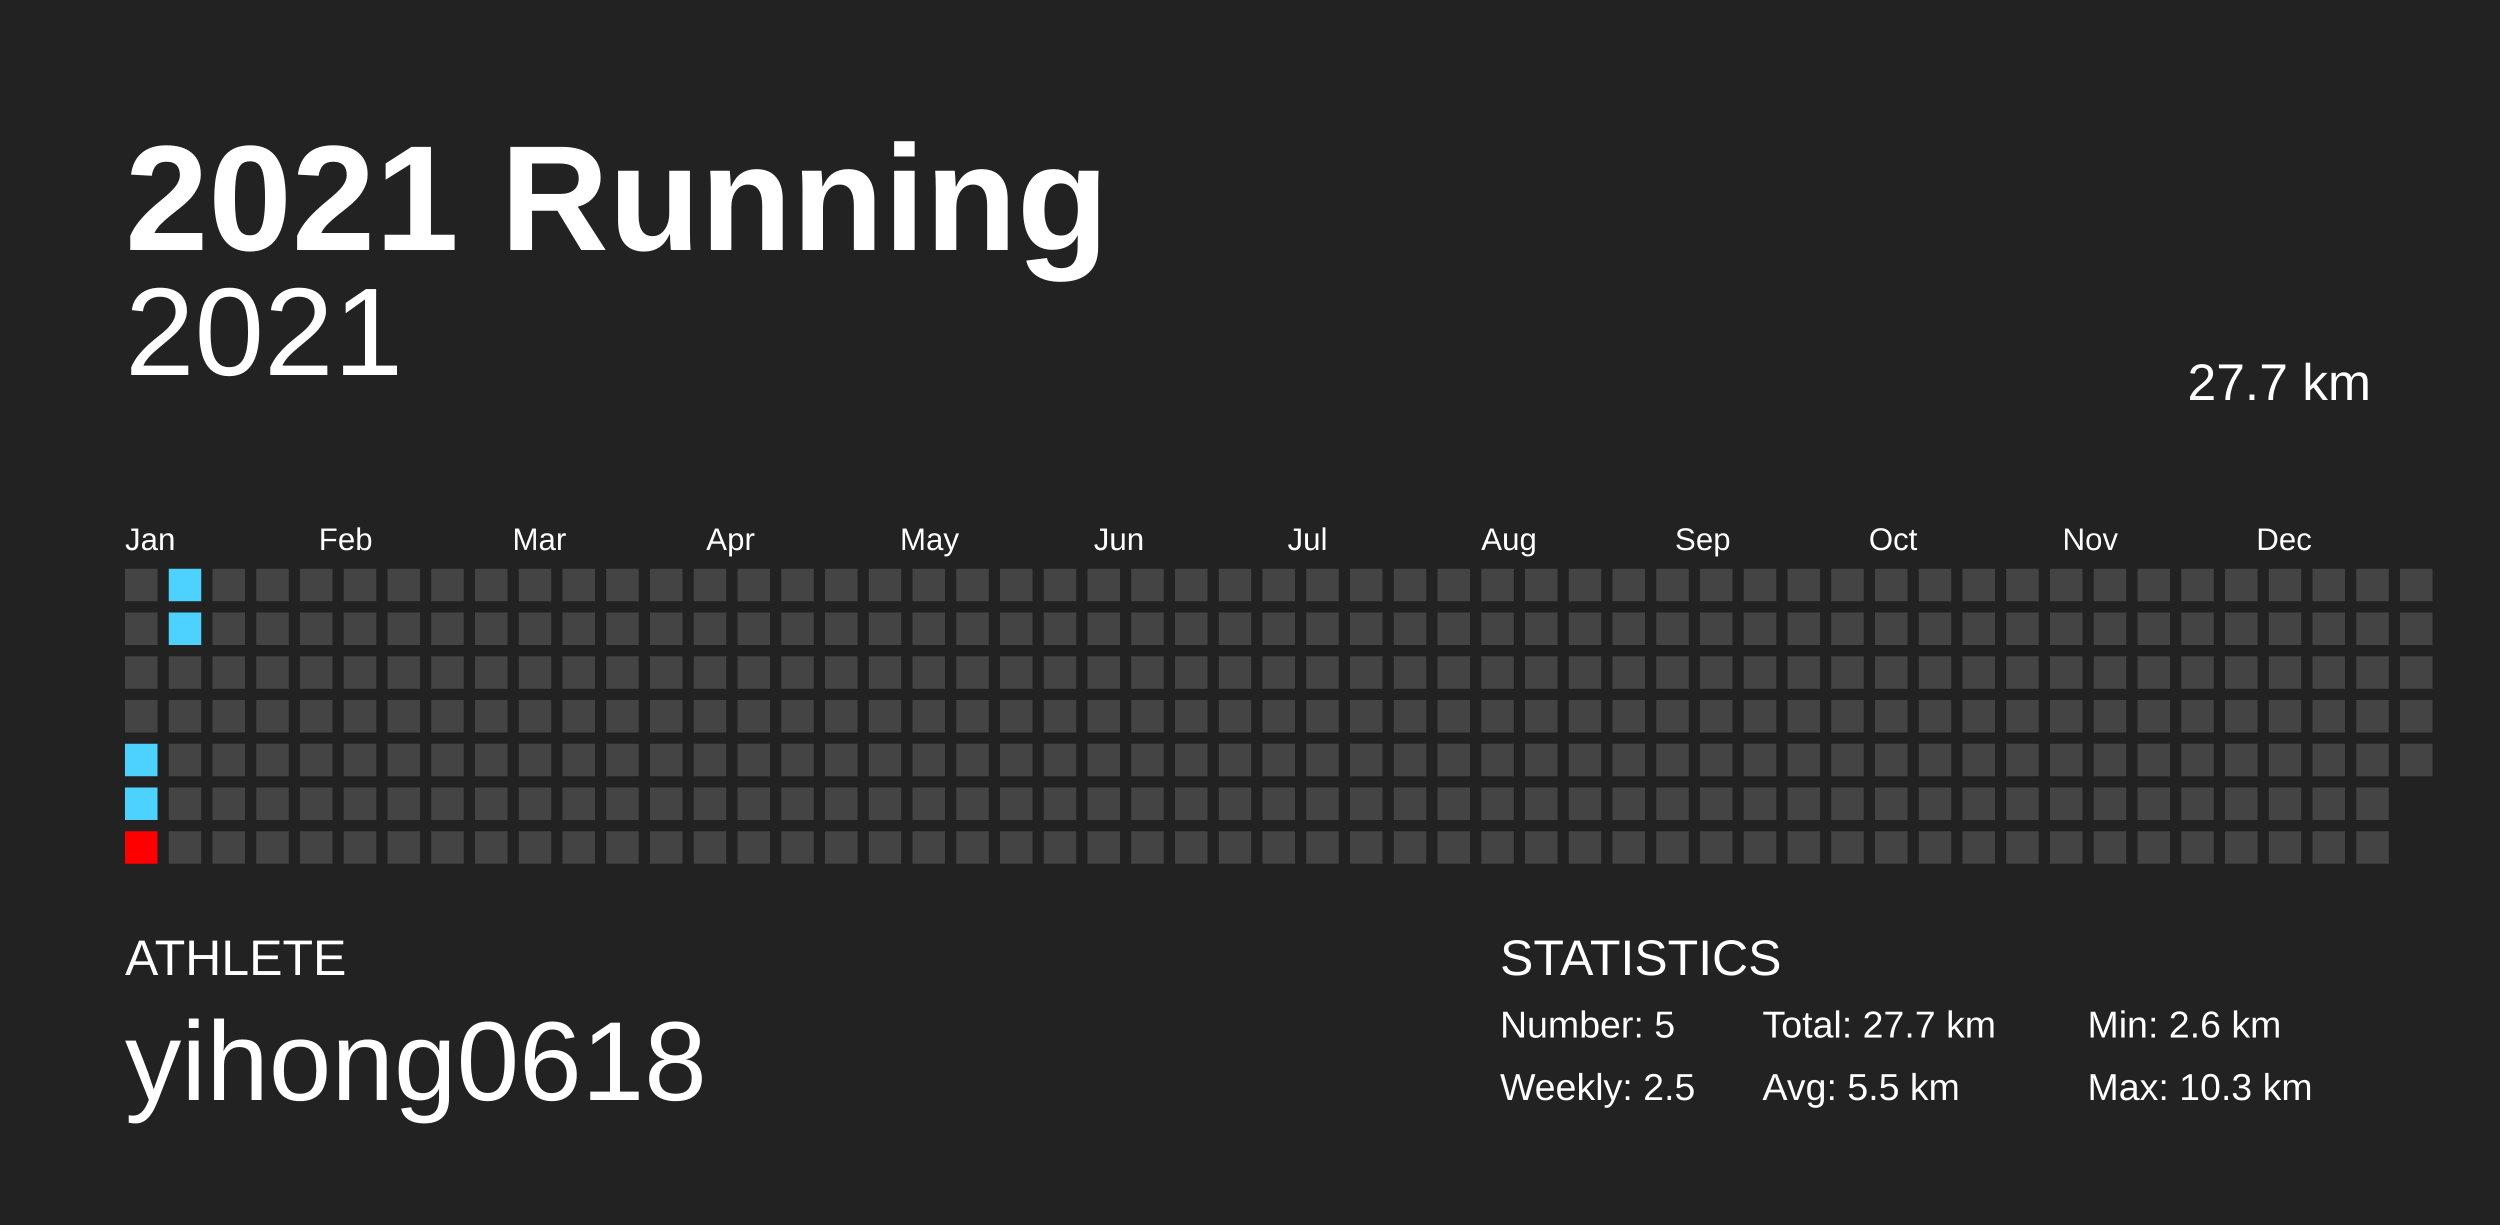
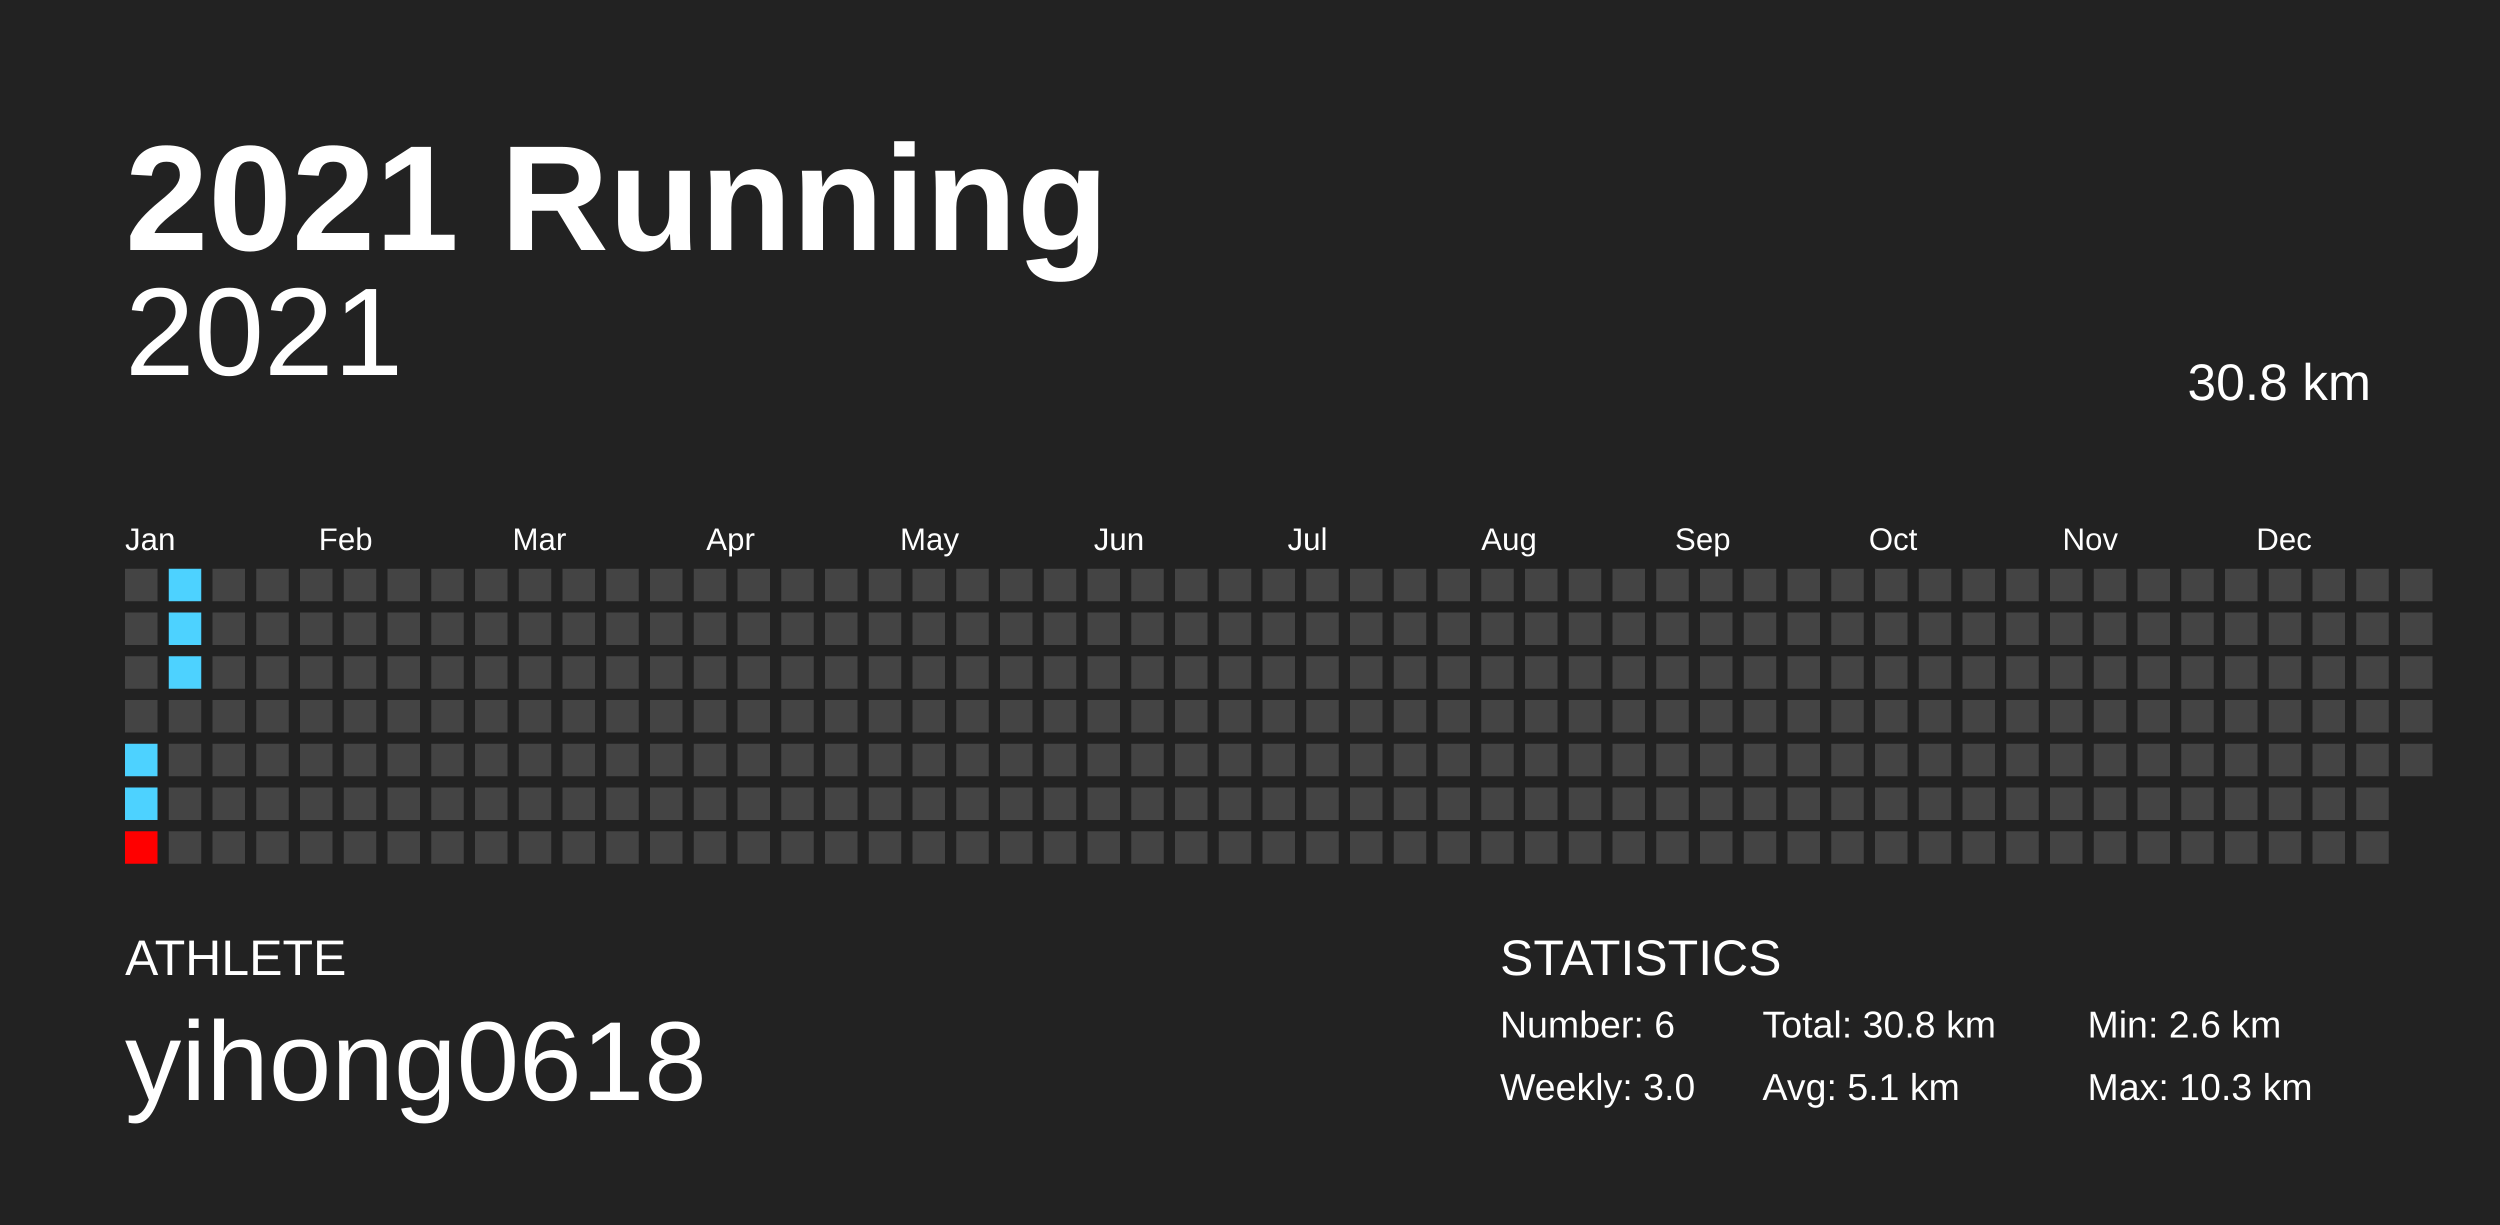
<svg xmlns="http://www.w3.org/2000/svg" baseProfile="full" height="98mm" version="1.1" viewBox="0,0,200,98" width="200mm">
  <defs />
  <rect fill="#222222" height="98" width="200" x="0" y="0" />
  <text fill="#FFFFFF" style="font-size:12px; font-family:Arial; font-weight:bold;" x="10" y="20">2021 Running</text>
  <text fill="#FFFFFF" style="font-size:4px; font-family:Arial" x="10" y="78">ATHLETE</text>
  <text fill="#FFFFFF" style="font-size:9px; font-family:Arial" x="10" y="88">yihong0618</text>
  <text fill="#FFFFFF" style="font-size:4px; font-family:Arial" x="120" y="78">STATISTICS</text>
-   <text fill="#FFFFFF" style="font-size:3px; font-family:Arial" x="120" y="83">Number: 5</text>
-   <text fill="#FFFFFF" style="font-size:3px; font-family:Arial" x="120" y="88">Weekly: 2.5</text>
-   <text fill="#FFFFFF" style="font-size:3px; font-family:Arial" x="141" y="83">Total: 27.7 km</text>
-   <text fill="#FFFFFF" style="font-size:3px; font-family:Arial" x="141" y="88">Avg: 5.5 km</text>
+   <text fill="#FFFFFF" style="font-size:3px; font-family:Arial" x="120" y="83">Number: 6</text>
+   <text fill="#FFFFFF" style="font-size:3px; font-family:Arial" x="120" y="88">Weekly: 3.0</text>
+   <text fill="#FFFFFF" style="font-size:3px; font-family:Arial" x="141" y="83">Total: 30.8 km</text>
+   <text fill="#FFFFFF" style="font-size:3px; font-family:Arial" x="141" y="88">Avg: 5.1 km</text>
  <text fill="#FFFFFF" style="font-size:3px; font-family:Arial" x="167" y="83">Min: 2.6 km</text>
  <text fill="#FFFFFF" style="font-size:3px; font-family:Arial" x="167" y="88">Max: 10.3 km</text>
  <text alignment-baseline="hanging" fill="#FFFFFF" style="font-size:10.0px; font-family:Arial;" x="10" y="30">2021</text>
-   <text alignment-baseline="hanging" fill="#FFFFFF" style="font-size:4.125px; font-family:Arial;" x="175" y="32">27.7 km</text>
+   <text alignment-baseline="hanging" fill="#FFFFFF" style="font-size:4.125px; font-family:Arial;" x="175" y="32">30.8 km</text>
  <text fill="#FFFFFF" style="font-size:2.5px; font-family:Arial" x="10.0" y="44">Jan</text>
  <text fill="#FFFFFF" style="font-size:2.5px; font-family:Arial" x="25.5" y="44">Feb</text>
  <text fill="#FFFFFF" style="font-size:2.5px; font-family:Arial" x="41.0" y="44">Mar</text>
  <text fill="#FFFFFF" style="font-size:2.5px; font-family:Arial" x="56.5" y="44">Apr</text>
  <text fill="#FFFFFF" style="font-size:2.5px; font-family:Arial" x="72.0" y="44">May</text>
  <text fill="#FFFFFF" style="font-size:2.5px; font-family:Arial" x="87.5" y="44">Jun</text>
  <text fill="#FFFFFF" style="font-size:2.5px; font-family:Arial" x="103.0" y="44">Jul</text>
  <text fill="#FFFFFF" style="font-size:2.5px; font-family:Arial" x="118.5" y="44">Aug</text>
  <text fill="#FFFFFF" style="font-size:2.5px; font-family:Arial" x="134.0" y="44">Sep</text>
  <text fill="#FFFFFF" style="font-size:2.5px; font-family:Arial" x="149.5" y="44">Oct</text>
  <text fill="#FFFFFF" style="font-size:2.5px; font-family:Arial" x="165.0" y="44">Nov</text>
  <text fill="#FFFFFF" style="font-size:2.5px; font-family:Arial" x="180.5" y="44">Dec</text>
  <rect fill="#444444" height="2.6" width="2.6" x="10.0" y="45.5" />
  <rect fill="#444444" height="2.6" width="2.6" x="10.0" y="49.0" />
  <rect fill="#444444" height="2.6" width="2.6" x="10.0" y="52.5" />
  <rect fill="#444444" height="2.6" width="2.6" x="10.0" y="56.0" />
  <rect fill="#4dd2ff" height="2.6" width="2.6" x="10.0" y="59.5" />
  <rect fill="#4dd2ff" height="2.6" width="2.6" x="10.0" y="63.0" />
  <rect fill="#ff0000" height="2.6" width="2.6" x="10.0" y="66.5" />
  <rect fill="#4dd2ff" height="2.6" width="2.6" x="13.5" y="45.5" />
  <rect fill="#4dd2ff" height="2.6" width="2.6" x="13.5" y="49.0" />
-   <rect fill="#444444" height="2.6" width="2.6" x="13.5" y="52.5" />
+   <rect fill="#4dd2ff" height="2.6" width="2.6" x="13.5" y="52.5" />
  <rect fill="#444444" height="2.6" width="2.6" x="13.5" y="56.0" />
  <rect fill="#444444" height="2.6" width="2.6" x="13.5" y="59.5" />
  <rect fill="#444444" height="2.6" width="2.6" x="13.5" y="63.0" />
  <rect fill="#444444" height="2.6" width="2.6" x="13.5" y="66.5" />
  <rect fill="#444444" height="2.6" width="2.6" x="17.0" y="45.5" />
  <rect fill="#444444" height="2.6" width="2.6" x="17.0" y="49.0" />
  <rect fill="#444444" height="2.6" width="2.6" x="17.0" y="52.5" />
  <rect fill="#444444" height="2.6" width="2.6" x="17.0" y="56.0" />
  <rect fill="#444444" height="2.6" width="2.6" x="17.0" y="59.5" />
  <rect fill="#444444" height="2.6" width="2.6" x="17.0" y="63.0" />
  <rect fill="#444444" height="2.6" width="2.6" x="17.0" y="66.5" />
  <rect fill="#444444" height="2.6" width="2.6" x="20.5" y="45.5" />
  <rect fill="#444444" height="2.6" width="2.6" x="20.5" y="49.0" />
  <rect fill="#444444" height="2.6" width="2.6" x="20.5" y="52.5" />
  <rect fill="#444444" height="2.6" width="2.6" x="20.5" y="56.0" />
  <rect fill="#444444" height="2.6" width="2.6" x="20.5" y="59.5" />
  <rect fill="#444444" height="2.6" width="2.6" x="20.5" y="63.0" />
  <rect fill="#444444" height="2.6" width="2.6" x="20.5" y="66.5" />
  <rect fill="#444444" height="2.6" width="2.6" x="24.0" y="45.5" />
  <rect fill="#444444" height="2.6" width="2.6" x="24.0" y="49.0" />
  <rect fill="#444444" height="2.6" width="2.6" x="24.0" y="52.5" />
  <rect fill="#444444" height="2.6" width="2.6" x="24.0" y="56.0" />
  <rect fill="#444444" height="2.6" width="2.6" x="24.0" y="59.5" />
  <rect fill="#444444" height="2.6" width="2.6" x="24.0" y="63.0" />
  <rect fill="#444444" height="2.6" width="2.6" x="24.0" y="66.5" />
  <rect fill="#444444" height="2.6" width="2.6" x="27.5" y="45.5" />
  <rect fill="#444444" height="2.6" width="2.6" x="27.5" y="49.0" />
  <rect fill="#444444" height="2.6" width="2.6" x="27.5" y="52.5" />
  <rect fill="#444444" height="2.6" width="2.6" x="27.5" y="56.0" />
  <rect fill="#444444" height="2.6" width="2.6" x="27.5" y="59.5" />
  <rect fill="#444444" height="2.6" width="2.6" x="27.5" y="63.0" />
  <rect fill="#444444" height="2.6" width="2.6" x="27.5" y="66.5" />
  <rect fill="#444444" height="2.6" width="2.6" x="31.0" y="45.5" />
  <rect fill="#444444" height="2.6" width="2.6" x="31.0" y="49.0" />
  <rect fill="#444444" height="2.6" width="2.6" x="31.0" y="52.5" />
  <rect fill="#444444" height="2.6" width="2.6" x="31.0" y="56.0" />
  <rect fill="#444444" height="2.6" width="2.6" x="31.0" y="59.5" />
  <rect fill="#444444" height="2.6" width="2.6" x="31.0" y="63.0" />
  <rect fill="#444444" height="2.6" width="2.6" x="31.0" y="66.5" />
  <rect fill="#444444" height="2.6" width="2.6" x="34.5" y="45.5" />
  <rect fill="#444444" height="2.6" width="2.6" x="34.5" y="49.0" />
  <rect fill="#444444" height="2.6" width="2.6" x="34.5" y="52.5" />
  <rect fill="#444444" height="2.6" width="2.6" x="34.5" y="56.0" />
  <rect fill="#444444" height="2.6" width="2.6" x="34.5" y="59.5" />
  <rect fill="#444444" height="2.6" width="2.6" x="34.5" y="63.0" />
  <rect fill="#444444" height="2.6" width="2.6" x="34.5" y="66.5" />
  <rect fill="#444444" height="2.6" width="2.6" x="38.0" y="45.5" />
  <rect fill="#444444" height="2.6" width="2.6" x="38.0" y="49.0" />
  <rect fill="#444444" height="2.6" width="2.6" x="38.0" y="52.5" />
  <rect fill="#444444" height="2.6" width="2.6" x="38.0" y="56.0" />
  <rect fill="#444444" height="2.6" width="2.6" x="38.0" y="59.5" />
  <rect fill="#444444" height="2.6" width="2.6" x="38.0" y="63.0" />
  <rect fill="#444444" height="2.6" width="2.6" x="38.0" y="66.5" />
  <rect fill="#444444" height="2.6" width="2.6" x="41.5" y="45.5" />
  <rect fill="#444444" height="2.6" width="2.6" x="41.5" y="49.0" />
  <rect fill="#444444" height="2.6" width="2.6" x="41.5" y="52.5" />
  <rect fill="#444444" height="2.6" width="2.6" x="41.5" y="56.0" />
  <rect fill="#444444" height="2.6" width="2.6" x="41.5" y="59.5" />
  <rect fill="#444444" height="2.6" width="2.6" x="41.5" y="63.0" />
  <rect fill="#444444" height="2.6" width="2.6" x="41.5" y="66.5" />
  <rect fill="#444444" height="2.6" width="2.6" x="45.0" y="45.5" />
  <rect fill="#444444" height="2.6" width="2.6" x="45.0" y="49.0" />
  <rect fill="#444444" height="2.6" width="2.6" x="45.0" y="52.5" />
  <rect fill="#444444" height="2.6" width="2.6" x="45.0" y="56.0" />
  <rect fill="#444444" height="2.6" width="2.6" x="45.0" y="59.5" />
  <rect fill="#444444" height="2.6" width="2.6" x="45.0" y="63.0" />
  <rect fill="#444444" height="2.6" width="2.6" x="45.0" y="66.5" />
  <rect fill="#444444" height="2.6" width="2.6" x="48.5" y="45.5" />
  <rect fill="#444444" height="2.6" width="2.6" x="48.5" y="49.0" />
  <rect fill="#444444" height="2.6" width="2.6" x="48.5" y="52.5" />
  <rect fill="#444444" height="2.6" width="2.6" x="48.5" y="56.0" />
  <rect fill="#444444" height="2.6" width="2.6" x="48.5" y="59.5" />
  <rect fill="#444444" height="2.6" width="2.6" x="48.5" y="63.0" />
  <rect fill="#444444" height="2.6" width="2.6" x="48.5" y="66.5" />
  <rect fill="#444444" height="2.6" width="2.6" x="52.0" y="45.5" />
  <rect fill="#444444" height="2.6" width="2.6" x="52.0" y="49.0" />
  <rect fill="#444444" height="2.6" width="2.6" x="52.0" y="52.5" />
  <rect fill="#444444" height="2.6" width="2.6" x="52.0" y="56.0" />
  <rect fill="#444444" height="2.6" width="2.6" x="52.0" y="59.5" />
  <rect fill="#444444" height="2.6" width="2.6" x="52.0" y="63.0" />
  <rect fill="#444444" height="2.6" width="2.6" x="52.0" y="66.5" />
  <rect fill="#444444" height="2.6" width="2.6" x="55.5" y="45.5" />
  <rect fill="#444444" height="2.6" width="2.6" x="55.5" y="49.0" />
  <rect fill="#444444" height="2.6" width="2.6" x="55.5" y="52.5" />
  <rect fill="#444444" height="2.6" width="2.6" x="55.5" y="56.0" />
  <rect fill="#444444" height="2.6" width="2.6" x="55.5" y="59.5" />
  <rect fill="#444444" height="2.6" width="2.6" x="55.5" y="63.0" />
  <rect fill="#444444" height="2.6" width="2.6" x="55.5" y="66.5" />
  <rect fill="#444444" height="2.6" width="2.6" x="59.0" y="45.5" />
  <rect fill="#444444" height="2.6" width="2.6" x="59.0" y="49.0" />
  <rect fill="#444444" height="2.6" width="2.6" x="59.0" y="52.5" />
  <rect fill="#444444" height="2.6" width="2.6" x="59.0" y="56.0" />
  <rect fill="#444444" height="2.6" width="2.6" x="59.0" y="59.5" />
  <rect fill="#444444" height="2.6" width="2.6" x="59.0" y="63.0" />
  <rect fill="#444444" height="2.6" width="2.6" x="59.0" y="66.5" />
  <rect fill="#444444" height="2.6" width="2.6" x="62.5" y="45.5" />
  <rect fill="#444444" height="2.6" width="2.6" x="62.5" y="49.0" />
  <rect fill="#444444" height="2.6" width="2.6" x="62.5" y="52.5" />
  <rect fill="#444444" height="2.6" width="2.6" x="62.5" y="56.0" />
  <rect fill="#444444" height="2.6" width="2.6" x="62.5" y="59.5" />
  <rect fill="#444444" height="2.6" width="2.6" x="62.5" y="63.0" />
  <rect fill="#444444" height="2.6" width="2.6" x="62.5" y="66.5" />
  <rect fill="#444444" height="2.6" width="2.6" x="66.0" y="45.5" />
  <rect fill="#444444" height="2.6" width="2.6" x="66.0" y="49.0" />
  <rect fill="#444444" height="2.6" width="2.6" x="66.0" y="52.5" />
  <rect fill="#444444" height="2.6" width="2.6" x="66.0" y="56.0" />
  <rect fill="#444444" height="2.6" width="2.6" x="66.0" y="59.5" />
  <rect fill="#444444" height="2.6" width="2.6" x="66.0" y="63.0" />
  <rect fill="#444444" height="2.6" width="2.6" x="66.0" y="66.5" />
  <rect fill="#444444" height="2.6" width="2.6" x="69.5" y="45.5" />
  <rect fill="#444444" height="2.6" width="2.6" x="69.5" y="49.0" />
  <rect fill="#444444" height="2.6" width="2.6" x="69.5" y="52.5" />
  <rect fill="#444444" height="2.6" width="2.6" x="69.5" y="56.0" />
  <rect fill="#444444" height="2.6" width="2.6" x="69.5" y="59.5" />
  <rect fill="#444444" height="2.6" width="2.6" x="69.5" y="63.0" />
  <rect fill="#444444" height="2.6" width="2.6" x="69.5" y="66.5" />
  <rect fill="#444444" height="2.6" width="2.6" x="73.0" y="45.5" />
  <rect fill="#444444" height="2.6" width="2.6" x="73.0" y="49.0" />
  <rect fill="#444444" height="2.6" width="2.6" x="73.0" y="52.5" />
  <rect fill="#444444" height="2.6" width="2.6" x="73.0" y="56.0" />
  <rect fill="#444444" height="2.6" width="2.6" x="73.0" y="59.5" />
  <rect fill="#444444" height="2.6" width="2.6" x="73.0" y="63.0" />
  <rect fill="#444444" height="2.6" width="2.6" x="73.0" y="66.5" />
  <rect fill="#444444" height="2.6" width="2.6" x="76.5" y="45.5" />
  <rect fill="#444444" height="2.6" width="2.6" x="76.5" y="49.0" />
  <rect fill="#444444" height="2.6" width="2.6" x="76.5" y="52.5" />
  <rect fill="#444444" height="2.6" width="2.6" x="76.5" y="56.0" />
  <rect fill="#444444" height="2.6" width="2.6" x="76.5" y="59.5" />
  <rect fill="#444444" height="2.6" width="2.6" x="76.5" y="63.0" />
  <rect fill="#444444" height="2.6" width="2.6" x="76.5" y="66.5" />
  <rect fill="#444444" height="2.6" width="2.6" x="80.0" y="45.5" />
  <rect fill="#444444" height="2.6" width="2.6" x="80.0" y="49.0" />
  <rect fill="#444444" height="2.6" width="2.6" x="80.0" y="52.5" />
  <rect fill="#444444" height="2.6" width="2.6" x="80.0" y="56.0" />
  <rect fill="#444444" height="2.6" width="2.6" x="80.0" y="59.5" />
  <rect fill="#444444" height="2.6" width="2.6" x="80.0" y="63.0" />
  <rect fill="#444444" height="2.6" width="2.6" x="80.0" y="66.5" />
  <rect fill="#444444" height="2.6" width="2.6" x="83.5" y="45.5" />
  <rect fill="#444444" height="2.6" width="2.6" x="83.5" y="49.0" />
  <rect fill="#444444" height="2.6" width="2.6" x="83.5" y="52.5" />
  <rect fill="#444444" height="2.6" width="2.6" x="83.5" y="56.0" />
  <rect fill="#444444" height="2.6" width="2.6" x="83.5" y="59.5" />
  <rect fill="#444444" height="2.6" width="2.6" x="83.5" y="63.0" />
  <rect fill="#444444" height="2.6" width="2.6" x="83.5" y="66.5" />
  <rect fill="#444444" height="2.6" width="2.6" x="87.0" y="45.5" />
  <rect fill="#444444" height="2.6" width="2.6" x="87.0" y="49.0" />
  <rect fill="#444444" height="2.6" width="2.6" x="87.0" y="52.5" />
  <rect fill="#444444" height="2.6" width="2.6" x="87.0" y="56.0" />
  <rect fill="#444444" height="2.6" width="2.6" x="87.0" y="59.5" />
  <rect fill="#444444" height="2.6" width="2.6" x="87.0" y="63.0" />
  <rect fill="#444444" height="2.6" width="2.6" x="87.0" y="66.5" />
  <rect fill="#444444" height="2.6" width="2.6" x="90.5" y="45.5" />
  <rect fill="#444444" height="2.6" width="2.6" x="90.5" y="49.0" />
  <rect fill="#444444" height="2.6" width="2.6" x="90.5" y="52.5" />
  <rect fill="#444444" height="2.6" width="2.6" x="90.5" y="56.0" />
  <rect fill="#444444" height="2.6" width="2.6" x="90.5" y="59.5" />
  <rect fill="#444444" height="2.6" width="2.6" x="90.5" y="63.0" />
  <rect fill="#444444" height="2.6" width="2.6" x="90.5" y="66.5" />
  <rect fill="#444444" height="2.6" width="2.6" x="94.0" y="45.5" />
  <rect fill="#444444" height="2.6" width="2.6" x="94.0" y="49.0" />
  <rect fill="#444444" height="2.6" width="2.6" x="94.0" y="52.5" />
  <rect fill="#444444" height="2.6" width="2.6" x="94.0" y="56.0" />
  <rect fill="#444444" height="2.6" width="2.6" x="94.0" y="59.5" />
  <rect fill="#444444" height="2.6" width="2.6" x="94.0" y="63.0" />
  <rect fill="#444444" height="2.6" width="2.6" x="94.0" y="66.5" />
  <rect fill="#444444" height="2.6" width="2.6" x="97.5" y="45.5" />
  <rect fill="#444444" height="2.6" width="2.6" x="97.5" y="49.0" />
  <rect fill="#444444" height="2.6" width="2.6" x="97.5" y="52.5" />
  <rect fill="#444444" height="2.6" width="2.6" x="97.5" y="56.0" />
  <rect fill="#444444" height="2.6" width="2.6" x="97.5" y="59.5" />
  <rect fill="#444444" height="2.6" width="2.6" x="97.5" y="63.0" />
  <rect fill="#444444" height="2.6" width="2.6" x="97.5" y="66.5" />
  <rect fill="#444444" height="2.6" width="2.6" x="101.0" y="45.5" />
  <rect fill="#444444" height="2.6" width="2.6" x="101.0" y="49.0" />
  <rect fill="#444444" height="2.6" width="2.6" x="101.0" y="52.5" />
  <rect fill="#444444" height="2.6" width="2.6" x="101.0" y="56.0" />
  <rect fill="#444444" height="2.6" width="2.6" x="101.0" y="59.5" />
  <rect fill="#444444" height="2.6" width="2.6" x="101.0" y="63.0" />
  <rect fill="#444444" height="2.6" width="2.6" x="101.0" y="66.5" />
  <rect fill="#444444" height="2.6" width="2.6" x="104.5" y="45.5" />
  <rect fill="#444444" height="2.6" width="2.6" x="104.5" y="49.0" />
  <rect fill="#444444" height="2.6" width="2.6" x="104.5" y="52.5" />
  <rect fill="#444444" height="2.6" width="2.6" x="104.5" y="56.0" />
  <rect fill="#444444" height="2.6" width="2.6" x="104.5" y="59.5" />
  <rect fill="#444444" height="2.6" width="2.6" x="104.5" y="63.0" />
  <rect fill="#444444" height="2.6" width="2.6" x="104.5" y="66.5" />
  <rect fill="#444444" height="2.6" width="2.6" x="108.0" y="45.5" />
  <rect fill="#444444" height="2.6" width="2.6" x="108.0" y="49.0" />
  <rect fill="#444444" height="2.6" width="2.6" x="108.0" y="52.5" />
  <rect fill="#444444" height="2.6" width="2.6" x="108.0" y="56.0" />
  <rect fill="#444444" height="2.6" width="2.6" x="108.0" y="59.5" />
  <rect fill="#444444" height="2.6" width="2.6" x="108.0" y="63.0" />
  <rect fill="#444444" height="2.6" width="2.6" x="108.0" y="66.5" />
  <rect fill="#444444" height="2.6" width="2.6" x="111.5" y="45.5" />
  <rect fill="#444444" height="2.6" width="2.6" x="111.5" y="49.0" />
  <rect fill="#444444" height="2.6" width="2.6" x="111.5" y="52.5" />
  <rect fill="#444444" height="2.6" width="2.6" x="111.5" y="56.0" />
  <rect fill="#444444" height="2.6" width="2.6" x="111.5" y="59.5" />
  <rect fill="#444444" height="2.6" width="2.6" x="111.5" y="63.0" />
  <rect fill="#444444" height="2.6" width="2.6" x="111.5" y="66.5" />
  <rect fill="#444444" height="2.6" width="2.6" x="115.0" y="45.5" />
  <rect fill="#444444" height="2.6" width="2.6" x="115.0" y="49.0" />
  <rect fill="#444444" height="2.6" width="2.6" x="115.0" y="52.5" />
  <rect fill="#444444" height="2.6" width="2.6" x="115.0" y="56.0" />
  <rect fill="#444444" height="2.6" width="2.6" x="115.0" y="59.5" />
  <rect fill="#444444" height="2.6" width="2.6" x="115.0" y="63.0" />
  <rect fill="#444444" height="2.6" width="2.6" x="115.0" y="66.5" />
  <rect fill="#444444" height="2.6" width="2.6" x="118.5" y="45.5" />
  <rect fill="#444444" height="2.6" width="2.6" x="118.5" y="49.0" />
  <rect fill="#444444" height="2.6" width="2.6" x="118.5" y="52.5" />
  <rect fill="#444444" height="2.6" width="2.6" x="118.5" y="56.0" />
  <rect fill="#444444" height="2.6" width="2.6" x="118.5" y="59.5" />
  <rect fill="#444444" height="2.6" width="2.6" x="118.5" y="63.0" />
  <rect fill="#444444" height="2.6" width="2.6" x="118.5" y="66.5" />
  <rect fill="#444444" height="2.6" width="2.6" x="122.0" y="45.5" />
  <rect fill="#444444" height="2.6" width="2.6" x="122.0" y="49.0" />
  <rect fill="#444444" height="2.6" width="2.6" x="122.0" y="52.5" />
  <rect fill="#444444" height="2.6" width="2.6" x="122.0" y="56.0" />
  <rect fill="#444444" height="2.6" width="2.6" x="122.0" y="59.5" />
  <rect fill="#444444" height="2.6" width="2.6" x="122.0" y="63.0" />
  <rect fill="#444444" height="2.6" width="2.6" x="122.0" y="66.5" />
  <rect fill="#444444" height="2.6" width="2.6" x="125.5" y="45.5" />
  <rect fill="#444444" height="2.6" width="2.6" x="125.5" y="49.0" />
  <rect fill="#444444" height="2.6" width="2.6" x="125.5" y="52.5" />
  <rect fill="#444444" height="2.6" width="2.6" x="125.5" y="56.0" />
  <rect fill="#444444" height="2.6" width="2.6" x="125.5" y="59.5" />
  <rect fill="#444444" height="2.6" width="2.6" x="125.5" y="63.0" />
  <rect fill="#444444" height="2.6" width="2.6" x="125.5" y="66.5" />
  <rect fill="#444444" height="2.6" width="2.6" x="129.0" y="45.5" />
  <rect fill="#444444" height="2.6" width="2.6" x="129.0" y="49.0" />
  <rect fill="#444444" height="2.6" width="2.6" x="129.0" y="52.5" />
  <rect fill="#444444" height="2.6" width="2.6" x="129.0" y="56.0" />
  <rect fill="#444444" height="2.6" width="2.6" x="129.0" y="59.5" />
  <rect fill="#444444" height="2.6" width="2.6" x="129.0" y="63.0" />
  <rect fill="#444444" height="2.6" width="2.6" x="129.0" y="66.5" />
  <rect fill="#444444" height="2.6" width="2.6" x="132.5" y="45.5" />
  <rect fill="#444444" height="2.6" width="2.6" x="132.5" y="49.0" />
  <rect fill="#444444" height="2.6" width="2.6" x="132.5" y="52.5" />
  <rect fill="#444444" height="2.6" width="2.6" x="132.5" y="56.0" />
  <rect fill="#444444" height="2.6" width="2.6" x="132.5" y="59.5" />
  <rect fill="#444444" height="2.6" width="2.6" x="132.5" y="63.0" />
  <rect fill="#444444" height="2.6" width="2.6" x="132.5" y="66.5" />
  <rect fill="#444444" height="2.6" width="2.6" x="136.0" y="45.5" />
  <rect fill="#444444" height="2.6" width="2.6" x="136.0" y="49.0" />
  <rect fill="#444444" height="2.6" width="2.6" x="136.0" y="52.5" />
  <rect fill="#444444" height="2.6" width="2.6" x="136.0" y="56.0" />
  <rect fill="#444444" height="2.6" width="2.6" x="136.0" y="59.5" />
  <rect fill="#444444" height="2.6" width="2.6" x="136.0" y="63.0" />
  <rect fill="#444444" height="2.6" width="2.6" x="136.0" y="66.5" />
  <rect fill="#444444" height="2.6" width="2.6" x="139.5" y="45.5" />
  <rect fill="#444444" height="2.6" width="2.6" x="139.5" y="49.0" />
  <rect fill="#444444" height="2.6" width="2.6" x="139.5" y="52.5" />
  <rect fill="#444444" height="2.6" width="2.6" x="139.5" y="56.0" />
  <rect fill="#444444" height="2.6" width="2.6" x="139.5" y="59.5" />
  <rect fill="#444444" height="2.6" width="2.6" x="139.5" y="63.0" />
  <rect fill="#444444" height="2.6" width="2.6" x="139.5" y="66.5" />
  <rect fill="#444444" height="2.6" width="2.6" x="143.0" y="45.5" />
  <rect fill="#444444" height="2.6" width="2.6" x="143.0" y="49.0" />
  <rect fill="#444444" height="2.6" width="2.6" x="143.0" y="52.5" />
  <rect fill="#444444" height="2.6" width="2.6" x="143.0" y="56.0" />
  <rect fill="#444444" height="2.6" width="2.6" x="143.0" y="59.5" />
  <rect fill="#444444" height="2.6" width="2.6" x="143.0" y="63.0" />
  <rect fill="#444444" height="2.6" width="2.6" x="143.0" y="66.5" />
  <rect fill="#444444" height="2.6" width="2.6" x="146.5" y="45.5" />
  <rect fill="#444444" height="2.6" width="2.6" x="146.5" y="49.0" />
  <rect fill="#444444" height="2.6" width="2.6" x="146.5" y="52.5" />
  <rect fill="#444444" height="2.6" width="2.6" x="146.5" y="56.0" />
  <rect fill="#444444" height="2.6" width="2.6" x="146.5" y="59.5" />
  <rect fill="#444444" height="2.6" width="2.6" x="146.5" y="63.0" />
  <rect fill="#444444" height="2.6" width="2.6" x="146.5" y="66.5" />
  <rect fill="#444444" height="2.6" width="2.6" x="150.0" y="45.5" />
  <rect fill="#444444" height="2.6" width="2.6" x="150.0" y="49.0" />
  <rect fill="#444444" height="2.6" width="2.6" x="150.0" y="52.5" />
  <rect fill="#444444" height="2.6" width="2.6" x="150.0" y="56.0" />
  <rect fill="#444444" height="2.6" width="2.6" x="150.0" y="59.5" />
  <rect fill="#444444" height="2.6" width="2.6" x="150.0" y="63.0" />
  <rect fill="#444444" height="2.6" width="2.6" x="150.0" y="66.5" />
  <rect fill="#444444" height="2.6" width="2.6" x="153.5" y="45.5" />
  <rect fill="#444444" height="2.6" width="2.6" x="153.5" y="49.0" />
  <rect fill="#444444" height="2.6" width="2.6" x="153.5" y="52.5" />
  <rect fill="#444444" height="2.6" width="2.6" x="153.5" y="56.0" />
  <rect fill="#444444" height="2.6" width="2.6" x="153.5" y="59.5" />
  <rect fill="#444444" height="2.6" width="2.6" x="153.5" y="63.0" />
  <rect fill="#444444" height="2.6" width="2.6" x="153.5" y="66.5" />
  <rect fill="#444444" height="2.6" width="2.6" x="157.0" y="45.5" />
  <rect fill="#444444" height="2.6" width="2.6" x="157.0" y="49.0" />
  <rect fill="#444444" height="2.6" width="2.6" x="157.0" y="52.5" />
  <rect fill="#444444" height="2.6" width="2.6" x="157.0" y="56.0" />
  <rect fill="#444444" height="2.6" width="2.6" x="157.0" y="59.5" />
  <rect fill="#444444" height="2.6" width="2.6" x="157.0" y="63.0" />
  <rect fill="#444444" height="2.6" width="2.6" x="157.0" y="66.5" />
  <rect fill="#444444" height="2.6" width="2.6" x="160.5" y="45.5" />
  <rect fill="#444444" height="2.6" width="2.6" x="160.5" y="49.0" />
  <rect fill="#444444" height="2.6" width="2.6" x="160.5" y="52.5" />
  <rect fill="#444444" height="2.6" width="2.6" x="160.5" y="56.0" />
  <rect fill="#444444" height="2.6" width="2.6" x="160.5" y="59.5" />
  <rect fill="#444444" height="2.6" width="2.6" x="160.5" y="63.0" />
  <rect fill="#444444" height="2.6" width="2.6" x="160.5" y="66.5" />
  <rect fill="#444444" height="2.6" width="2.6" x="164.0" y="45.5" />
  <rect fill="#444444" height="2.6" width="2.6" x="164.0" y="49.0" />
  <rect fill="#444444" height="2.6" width="2.6" x="164.0" y="52.5" />
  <rect fill="#444444" height="2.6" width="2.6" x="164.0" y="56.0" />
  <rect fill="#444444" height="2.6" width="2.6" x="164.0" y="59.5" />
  <rect fill="#444444" height="2.6" width="2.6" x="164.0" y="63.0" />
  <rect fill="#444444" height="2.6" width="2.6" x="164.0" y="66.5" />
  <rect fill="#444444" height="2.6" width="2.6" x="167.5" y="45.5" />
  <rect fill="#444444" height="2.6" width="2.6" x="167.5" y="49.0" />
  <rect fill="#444444" height="2.6" width="2.6" x="167.5" y="52.5" />
  <rect fill="#444444" height="2.6" width="2.6" x="167.5" y="56.0" />
  <rect fill="#444444" height="2.6" width="2.6" x="167.5" y="59.5" />
  <rect fill="#444444" height="2.6" width="2.6" x="167.5" y="63.0" />
  <rect fill="#444444" height="2.6" width="2.6" x="167.5" y="66.5" />
  <rect fill="#444444" height="2.6" width="2.6" x="171.0" y="45.5" />
  <rect fill="#444444" height="2.6" width="2.6" x="171.0" y="49.0" />
  <rect fill="#444444" height="2.6" width="2.6" x="171.0" y="52.5" />
  <rect fill="#444444" height="2.6" width="2.6" x="171.0" y="56.0" />
  <rect fill="#444444" height="2.6" width="2.6" x="171.0" y="59.5" />
  <rect fill="#444444" height="2.6" width="2.6" x="171.0" y="63.0" />
  <rect fill="#444444" height="2.6" width="2.6" x="171.0" y="66.5" />
  <rect fill="#444444" height="2.6" width="2.6" x="174.5" y="45.5" />
  <rect fill="#444444" height="2.6" width="2.6" x="174.5" y="49.0" />
  <rect fill="#444444" height="2.6" width="2.6" x="174.5" y="52.5" />
  <rect fill="#444444" height="2.6" width="2.6" x="174.5" y="56.0" />
  <rect fill="#444444" height="2.6" width="2.6" x="174.5" y="59.5" />
  <rect fill="#444444" height="2.6" width="2.6" x="174.5" y="63.0" />
  <rect fill="#444444" height="2.6" width="2.6" x="174.5" y="66.5" />
  <rect fill="#444444" height="2.6" width="2.6" x="178.0" y="45.5" />
  <rect fill="#444444" height="2.6" width="2.6" x="178.0" y="49.0" />
  <rect fill="#444444" height="2.6" width="2.6" x="178.0" y="52.5" />
  <rect fill="#444444" height="2.6" width="2.6" x="178.0" y="56.0" />
  <rect fill="#444444" height="2.6" width="2.6" x="178.0" y="59.5" />
  <rect fill="#444444" height="2.6" width="2.6" x="178.0" y="63.0" />
  <rect fill="#444444" height="2.6" width="2.6" x="178.0" y="66.5" />
  <rect fill="#444444" height="2.6" width="2.6" x="181.5" y="45.5" />
  <rect fill="#444444" height="2.6" width="2.6" x="181.5" y="49.0" />
  <rect fill="#444444" height="2.6" width="2.6" x="181.5" y="52.5" />
  <rect fill="#444444" height="2.6" width="2.6" x="181.5" y="56.0" />
  <rect fill="#444444" height="2.6" width="2.6" x="181.5" y="59.5" />
  <rect fill="#444444" height="2.6" width="2.6" x="181.5" y="63.0" />
  <rect fill="#444444" height="2.6" width="2.6" x="181.5" y="66.5" />
  <rect fill="#444444" height="2.6" width="2.6" x="185.0" y="45.5" />
  <rect fill="#444444" height="2.6" width="2.6" x="185.0" y="49.0" />
  <rect fill="#444444" height="2.6" width="2.6" x="185.0" y="52.5" />
  <rect fill="#444444" height="2.6" width="2.6" x="185.0" y="56.0" />
  <rect fill="#444444" height="2.6" width="2.6" x="185.0" y="59.5" />
  <rect fill="#444444" height="2.6" width="2.6" x="185.0" y="63.0" />
  <rect fill="#444444" height="2.6" width="2.6" x="185.0" y="66.5" />
  <rect fill="#444444" height="2.6" width="2.6" x="188.5" y="45.5" />
  <rect fill="#444444" height="2.6" width="2.6" x="188.5" y="49.0" />
  <rect fill="#444444" height="2.6" width="2.6" x="188.5" y="52.5" />
  <rect fill="#444444" height="2.6" width="2.6" x="188.5" y="56.0" />
  <rect fill="#444444" height="2.6" width="2.6" x="188.5" y="59.5" />
  <rect fill="#444444" height="2.6" width="2.6" x="188.5" y="63.0" />
  <rect fill="#444444" height="2.6" width="2.6" x="188.5" y="66.5" />
  <rect fill="#444444" height="2.6" width="2.6" x="192.0" y="45.5" />
  <rect fill="#444444" height="2.6" width="2.6" x="192.0" y="49.0" />
  <rect fill="#444444" height="2.6" width="2.6" x="192.0" y="52.5" />
  <rect fill="#444444" height="2.6" width="2.6" x="192.0" y="56.0" />
  <rect fill="#444444" height="2.6" width="2.6" x="192.0" y="59.5" />
</svg>
